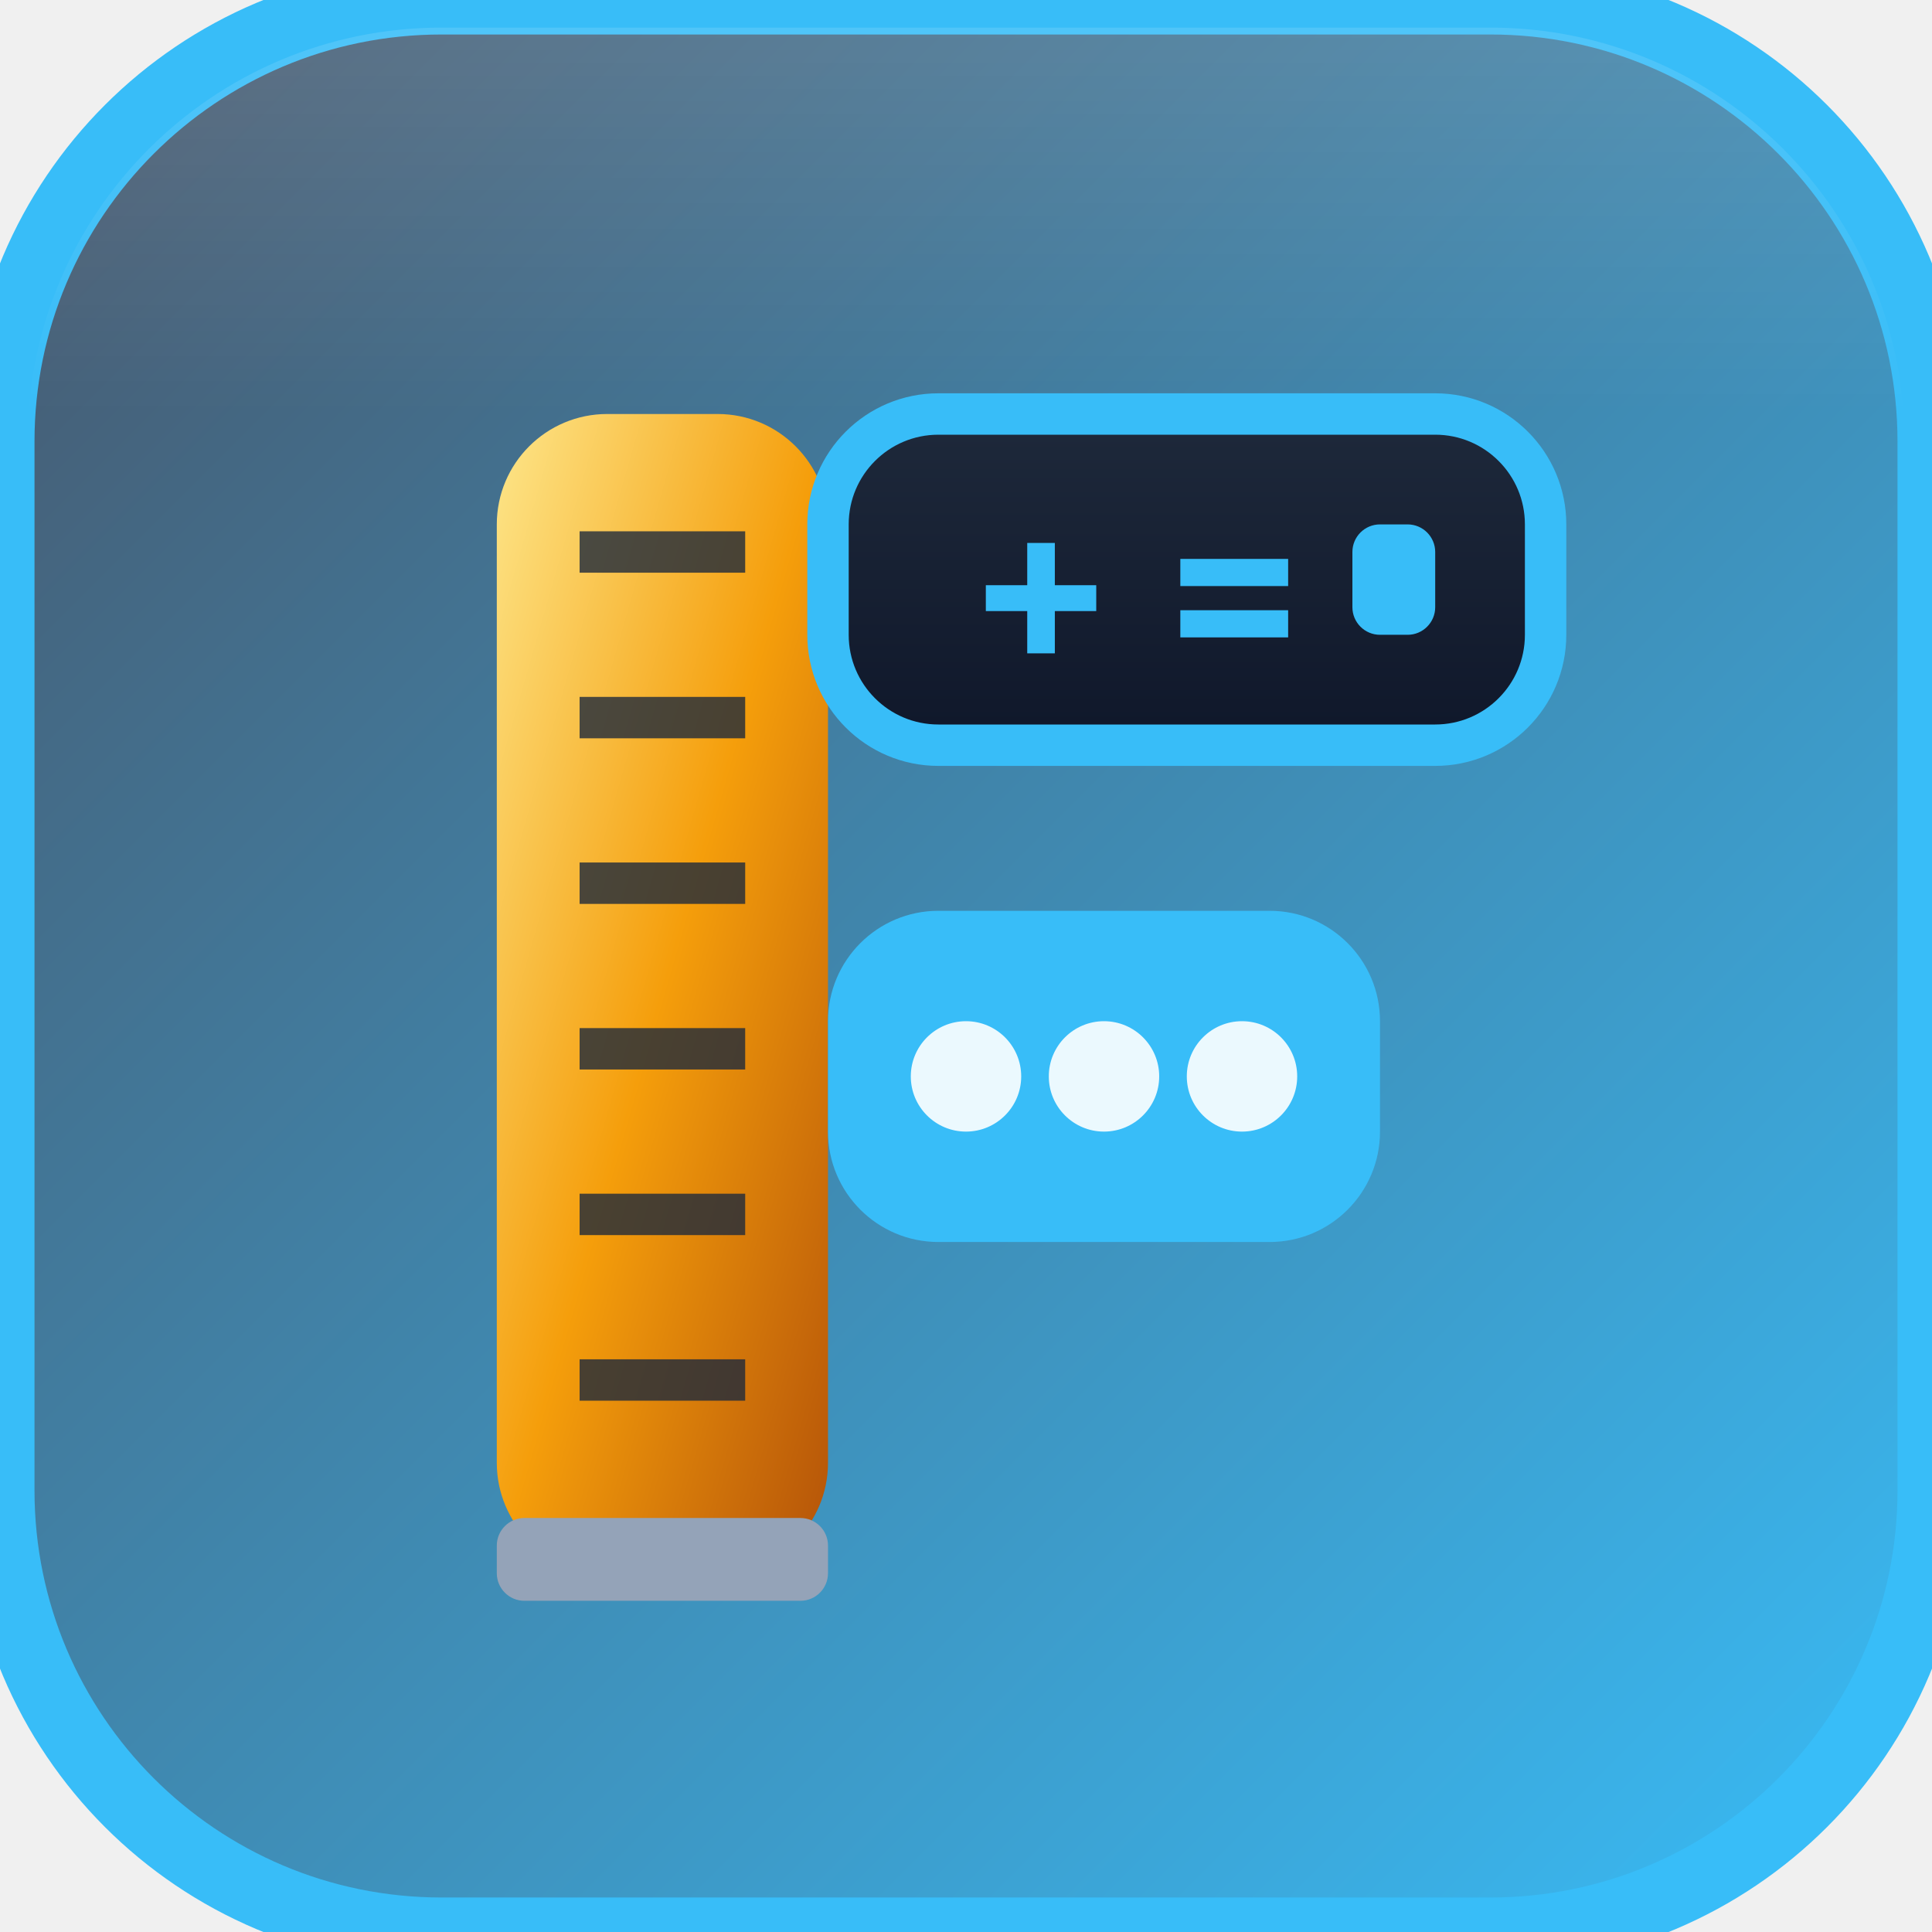
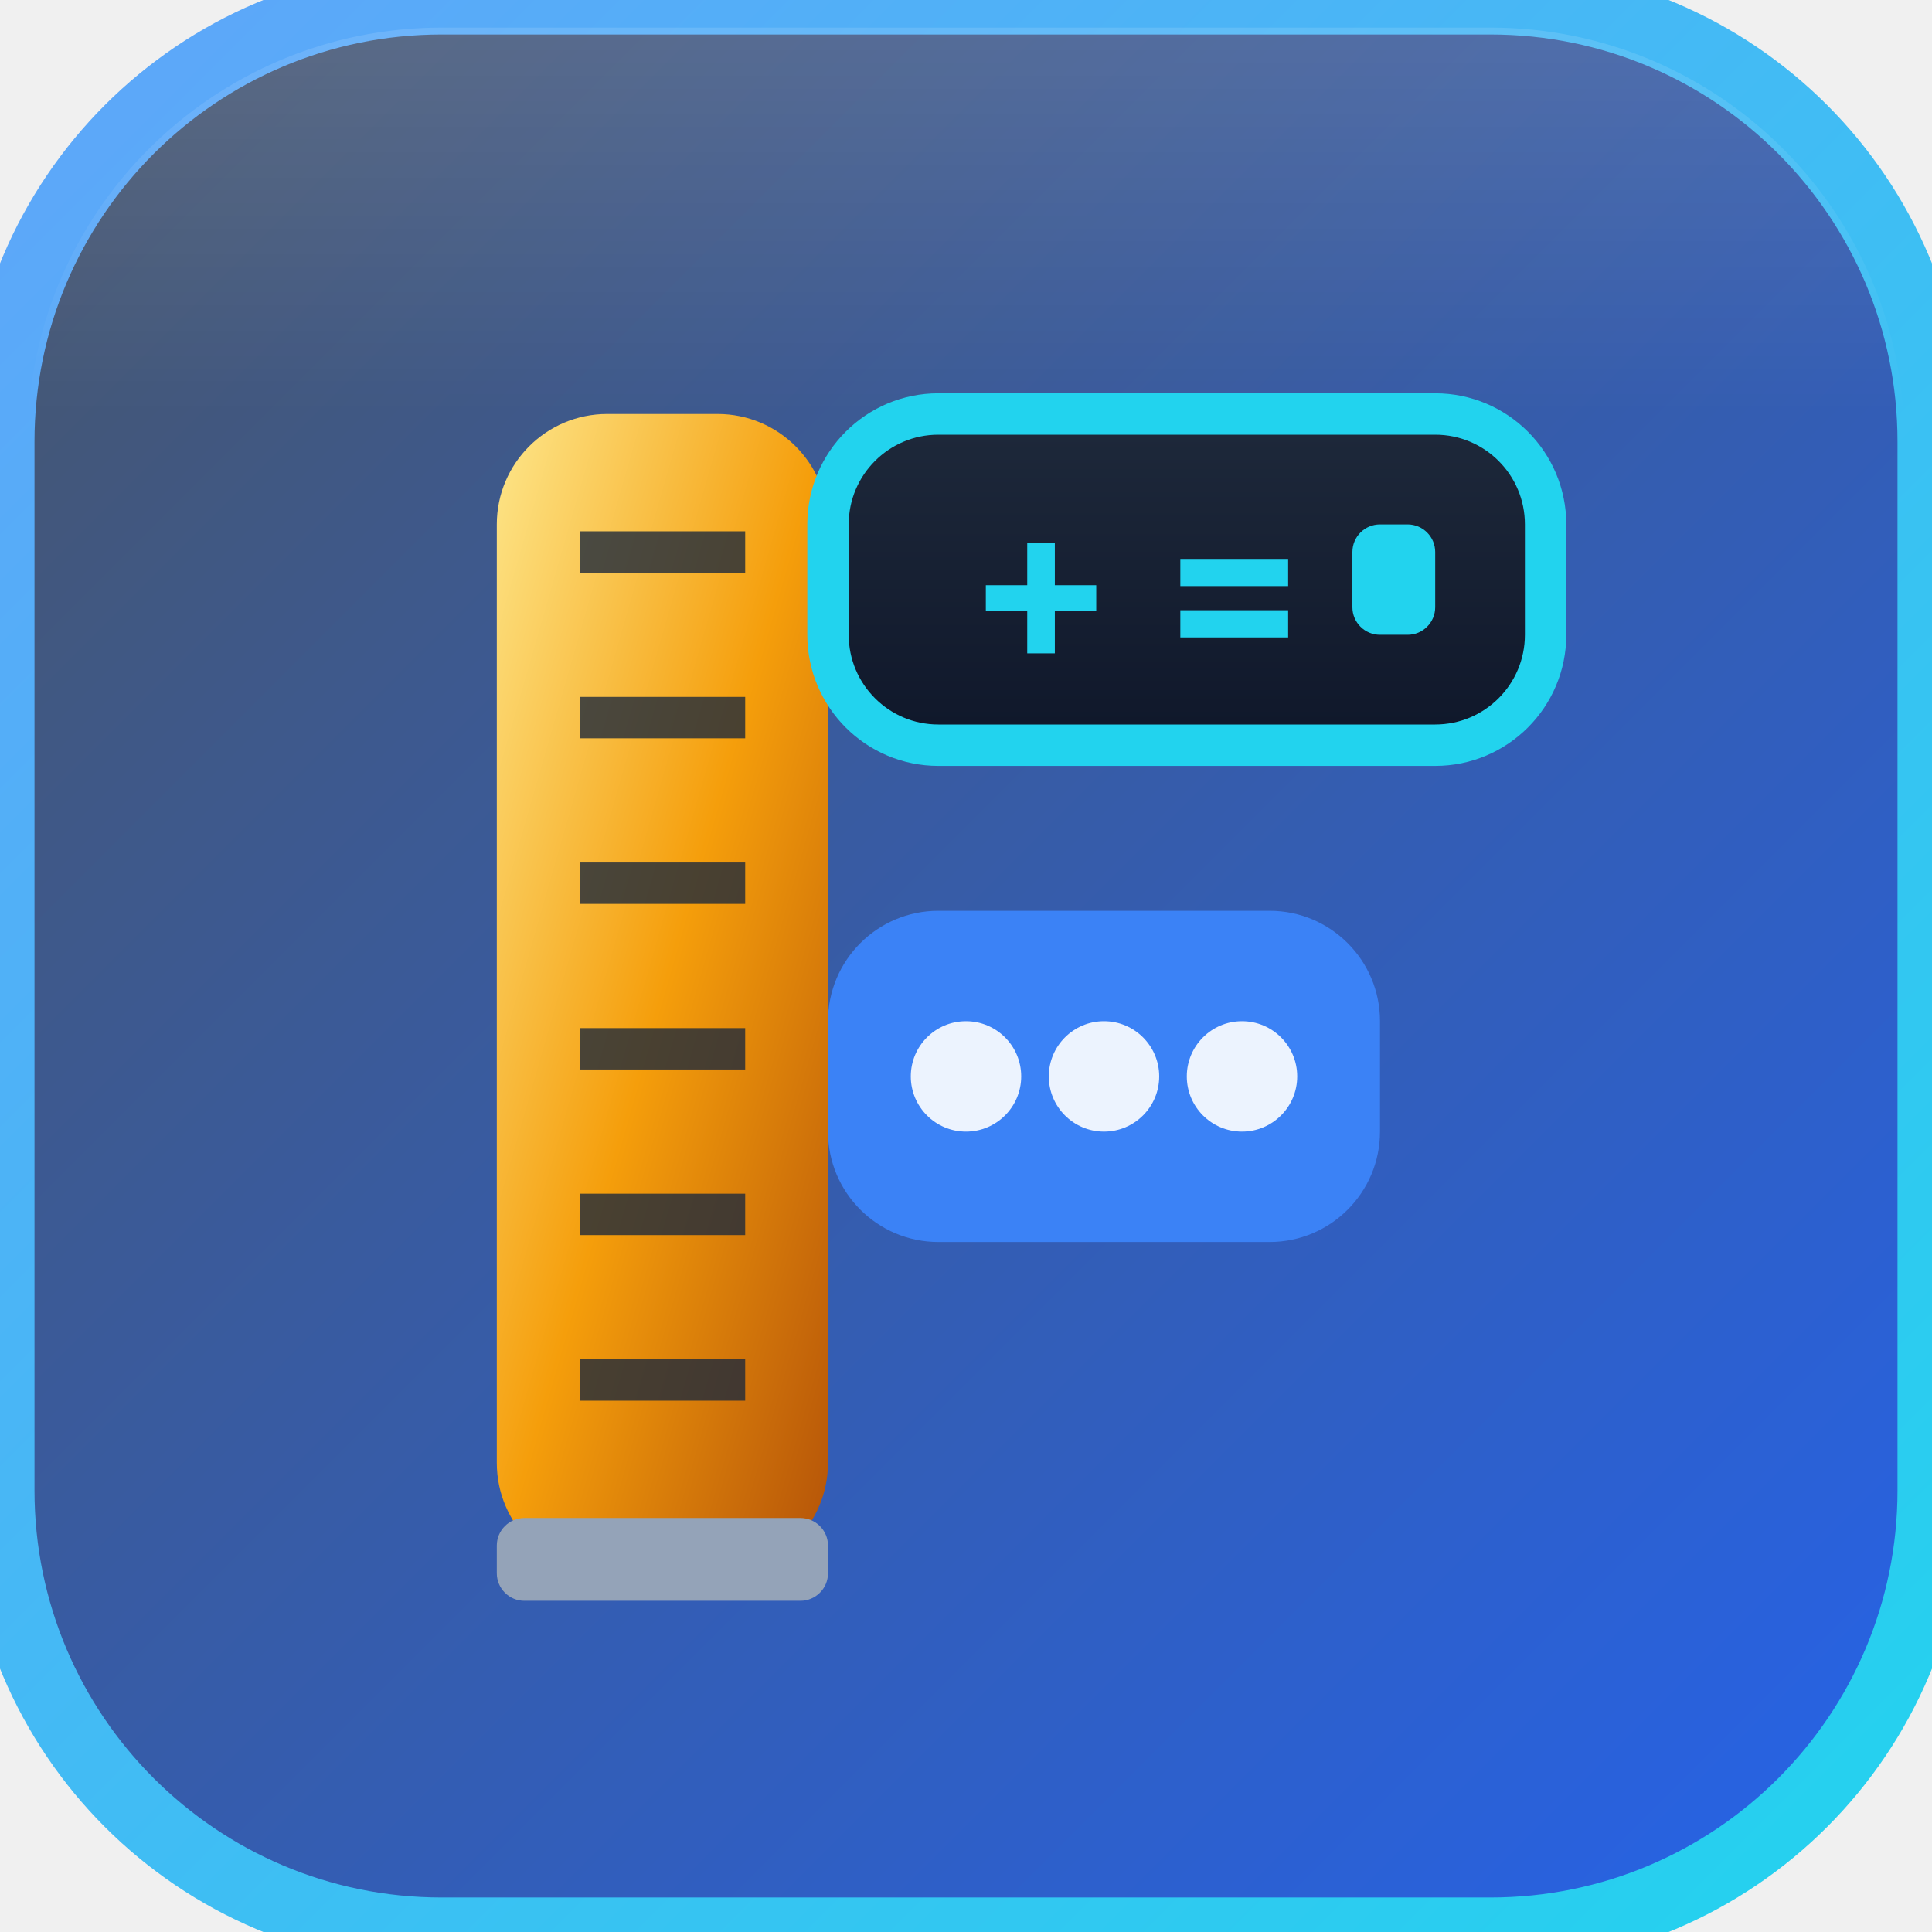
<svg xmlns="http://www.w3.org/2000/svg" viewBox="0 0 70 70" width="70" height="70">
  <defs>
    <linearGradient id="blueGrad" x1="0%" y1="0%" x2="100%" y2="0%">
-       <stop offset="0%" stop-color="#38BDF8" />
-       <stop offset="100%" stop-color="#38BDF8" />
+       <stop offset="0%" stop-color="#60A5FA" />
+       <stop offset="100%" stop-color="#22D3EE" />
    </linearGradient>
    <linearGradient id="borderGrad" x1="0%" y1="0%" x2="100%" y2="100%">
-       <stop offset="0%" stop-color="#38BDF8" />
-       <stop offset="100%" stop-color="#38BDF8" />
+       <stop offset="0%" stop-color="#60A5FA" />
+       <stop offset="100%" stop-color="#22D3EE" />
    </linearGradient>
    <linearGradient id="iconBgGrad" x1="0%" y1="0%" x2="100%" y2="100%">
      <stop offset="0%" stop-color="#475569" />
-       <stop offset="100%" stop-color="#38BDF8" />
+       <stop offset="100%" stop-color="#2563EB" />
    </linearGradient>
    <linearGradient id="innerHighlight" x1="0%" y1="0%" x2="0%" y2="100%">
      <stop offset="0%" stop-color="#FFFFFF" stop-opacity="0.12" />
      <stop offset="40%" stop-color="#FFFFFF" stop-opacity="0" />
    </linearGradient>
    <linearGradient id="goldGrad" x1="0%" y1="0%" x2="100%" y2="100%">
      <stop offset="0%" stop-color="#FDE68A" />
      <stop offset="50%" stop-color="#F59E0B" />
      <stop offset="100%" stop-color="#B45309" />
    </linearGradient>
    <linearGradient id="screenGrad" x1="0%" y1="0%" x2="0%" y2="100%">
      <stop offset="0%" stop-color="#1E293B" />
      <stop offset="100%" stop-color="#0F172A" />
    </linearGradient>
  </defs>
  <g>
    <rect x="0" y="0" width="70" height="70" rx="16" fill="url(#iconBgGrad)" stroke="url(#borderGrad)" stroke-width="2.5" />
    <rect x="1" y="1" width="68" height="35" rx="15" fill="url(#innerHighlight)" />
    <rect x="18" y="15" width="12" height="42" rx="4" fill="url(#goldGrad)" />
    <g stroke="#1E293B" stroke-width="1.5" opacity="0.8">
      <line x1="21" y1="20" x2="27" y2="20" />
      <line x1="21" y1="26" x2="27" y2="26" />
      <line x1="21" y1="32" x2="27" y2="32" />
      <line x1="21" y1="38" x2="27" y2="38" />
      <line x1="21" y1="44" x2="27" y2="44" />
      <line x1="21" y1="50" x2="27" y2="50" />
    </g>
    <rect x="18" y="55" width="12" height="3" rx="1" fill="#94A3B8" />
-     <rect x="30" y="15" width="26" height="12" rx="4" fill="url(#screenGrad)" stroke="#38BDF8" stroke-width="1.5" />
-     <text x="35" y="24" font-family="Inter, sans-serif" font-weight="700" font-size="8" fill="#38BDF8">+</text>
-     <text x="42" y="24" font-family="Inter, sans-serif" font-weight="700" font-size="8" fill="#38BDF8">=</text>
-     <rect x="49" y="19" width="3" height="4" rx="1" fill="#38BDF8" />
-     <rect x="30" y="33" width="20" height="12" rx="4" fill="#38BDF8" />
+     <rect x="30" y="15" width="26" height="12" rx="4" fill="url(#screenGrad)" stroke="#22D3EE" stroke-width="1.5" />
+     <text x="35" y="24" font-family="Inter, sans-serif" font-weight="700" font-size="8" fill="#22D3EE">+</text>
+     <text x="42" y="24" font-family="Inter, sans-serif" font-weight="700" font-size="8" fill="#22D3EE">=</text>
+     <rect x="49" y="19" width="3" height="4" rx="1" fill="#22D3EE" />
+     <rect x="30" y="33" width="20" height="12" rx="4" fill="#3B82F6" />
    <circle cx="35" cy="39" r="2" fill="#FFFFFF" opacity="0.9" />
    <circle cx="40" cy="39" r="2" fill="#FFFFFF" opacity="0.9" />
    <circle cx="45" cy="39" r="2" fill="#FFFFFF" opacity="0.9" />
  </g>
</svg>
